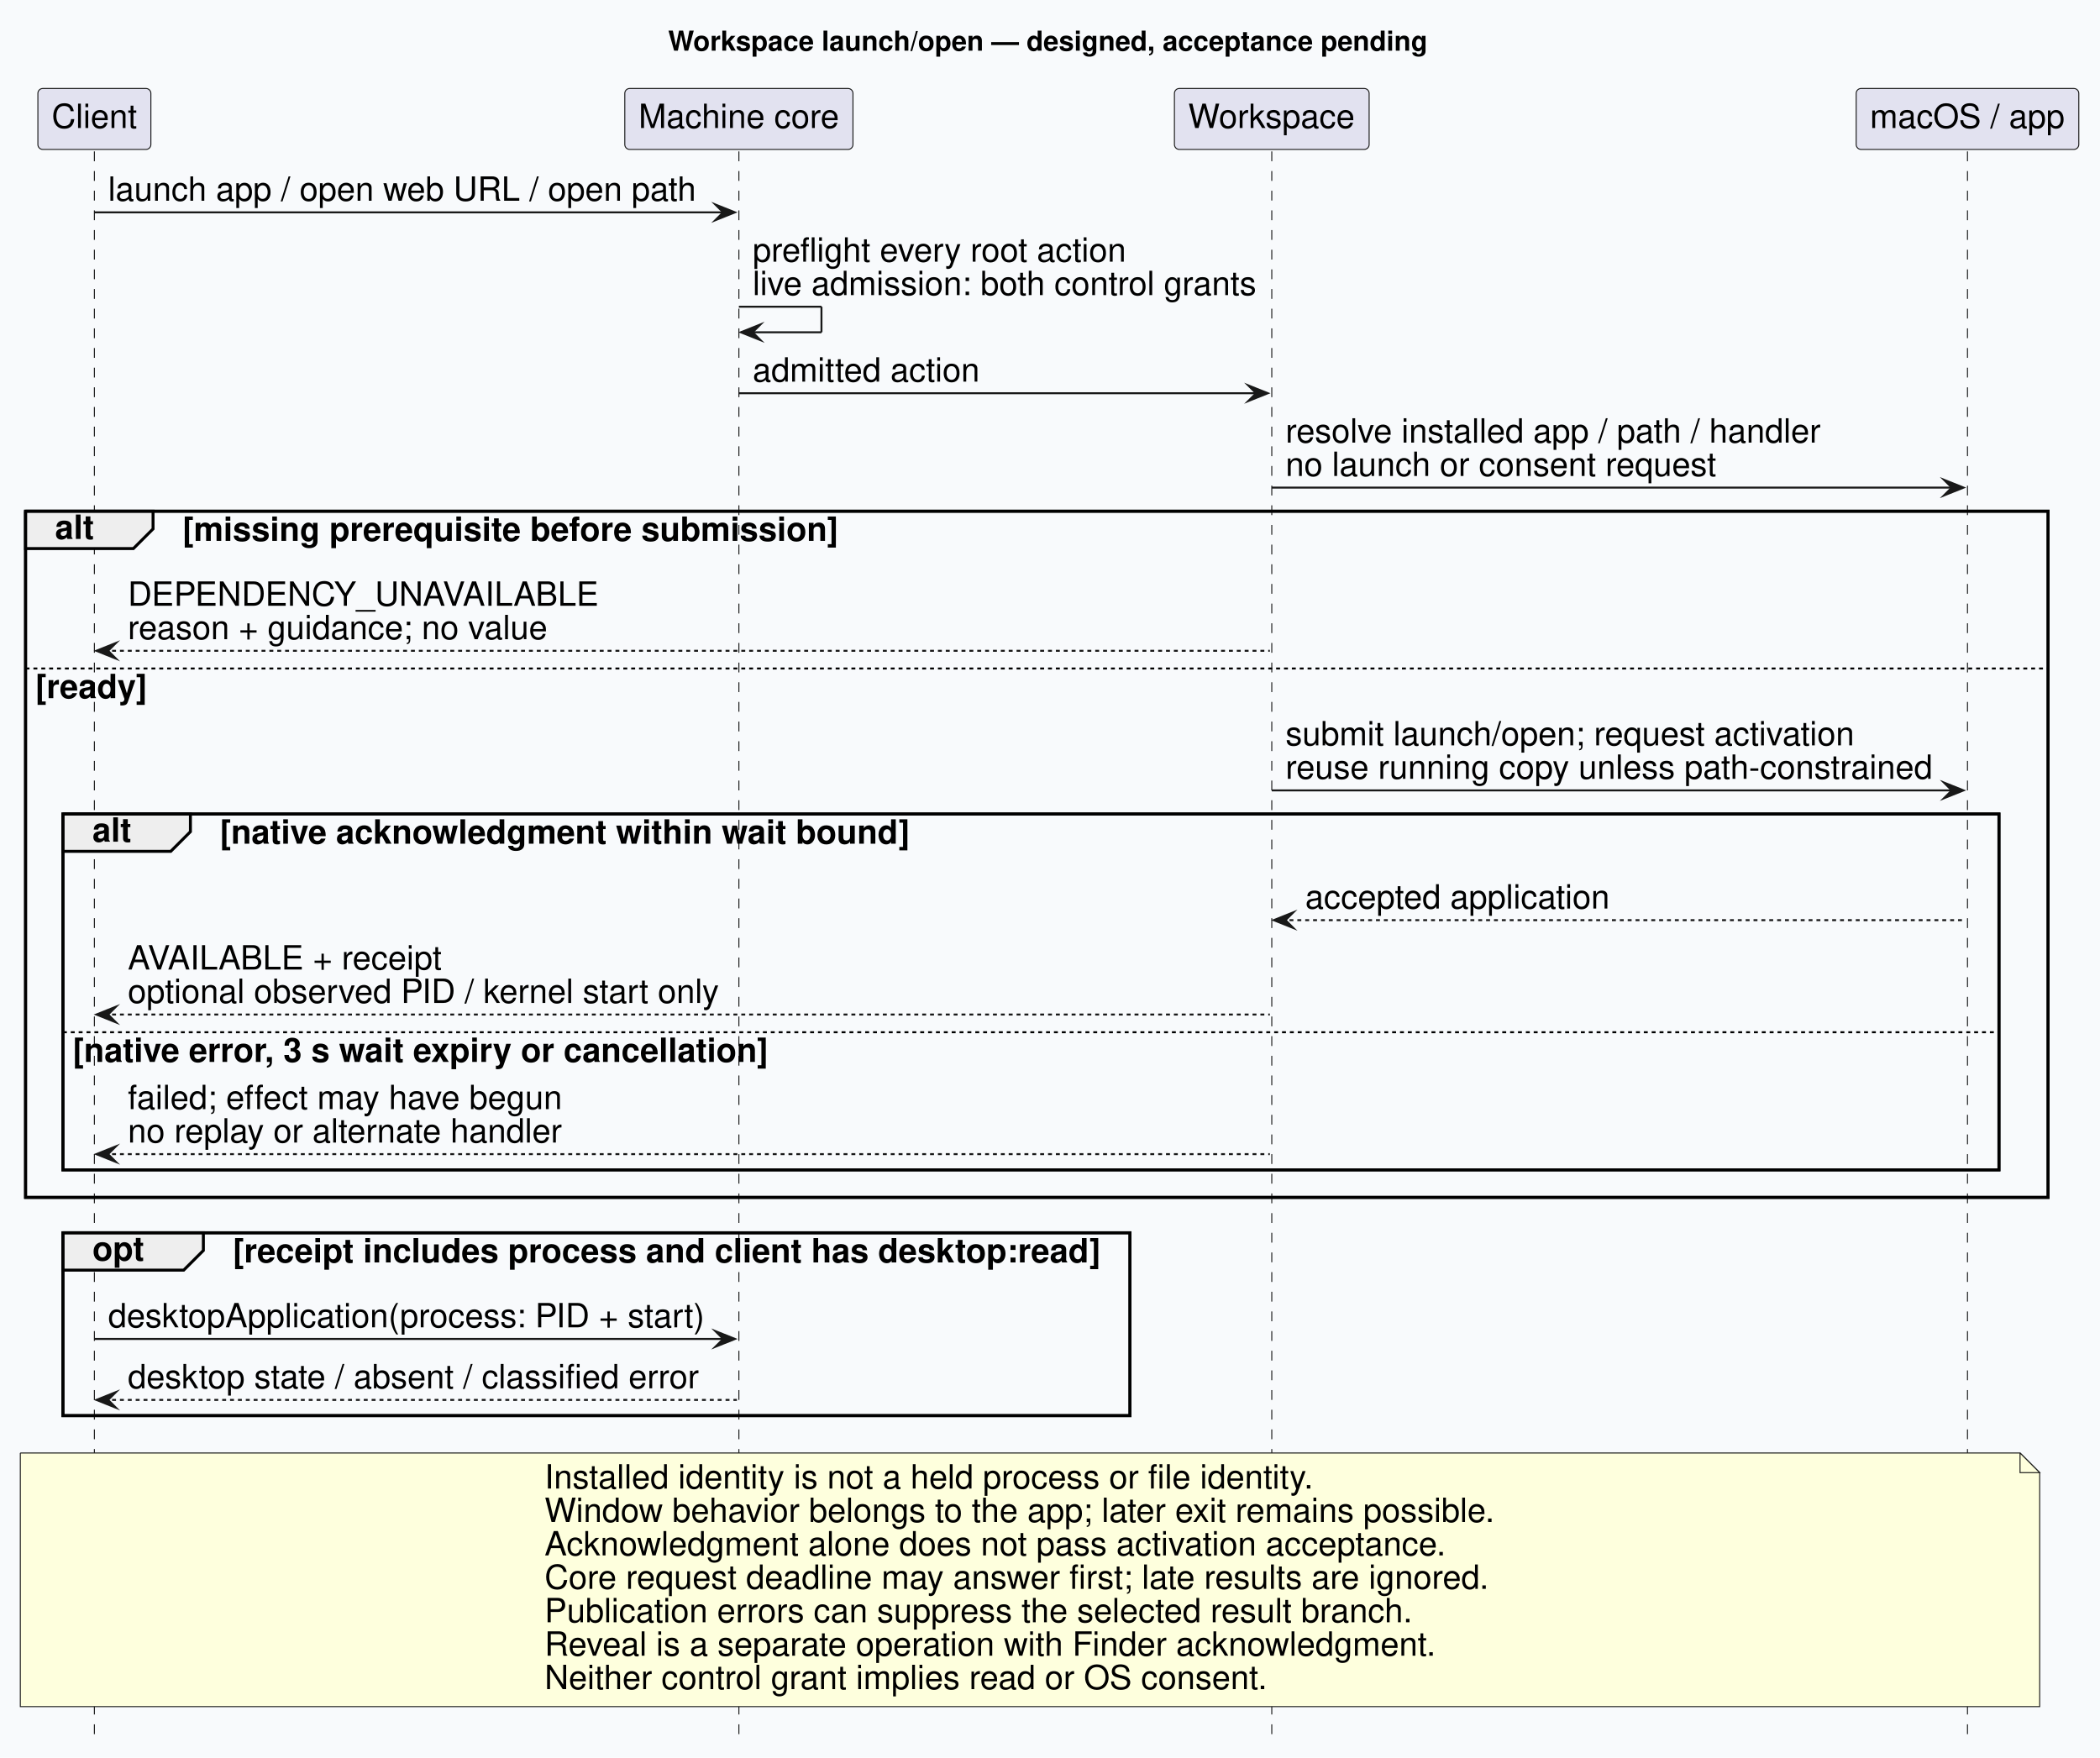
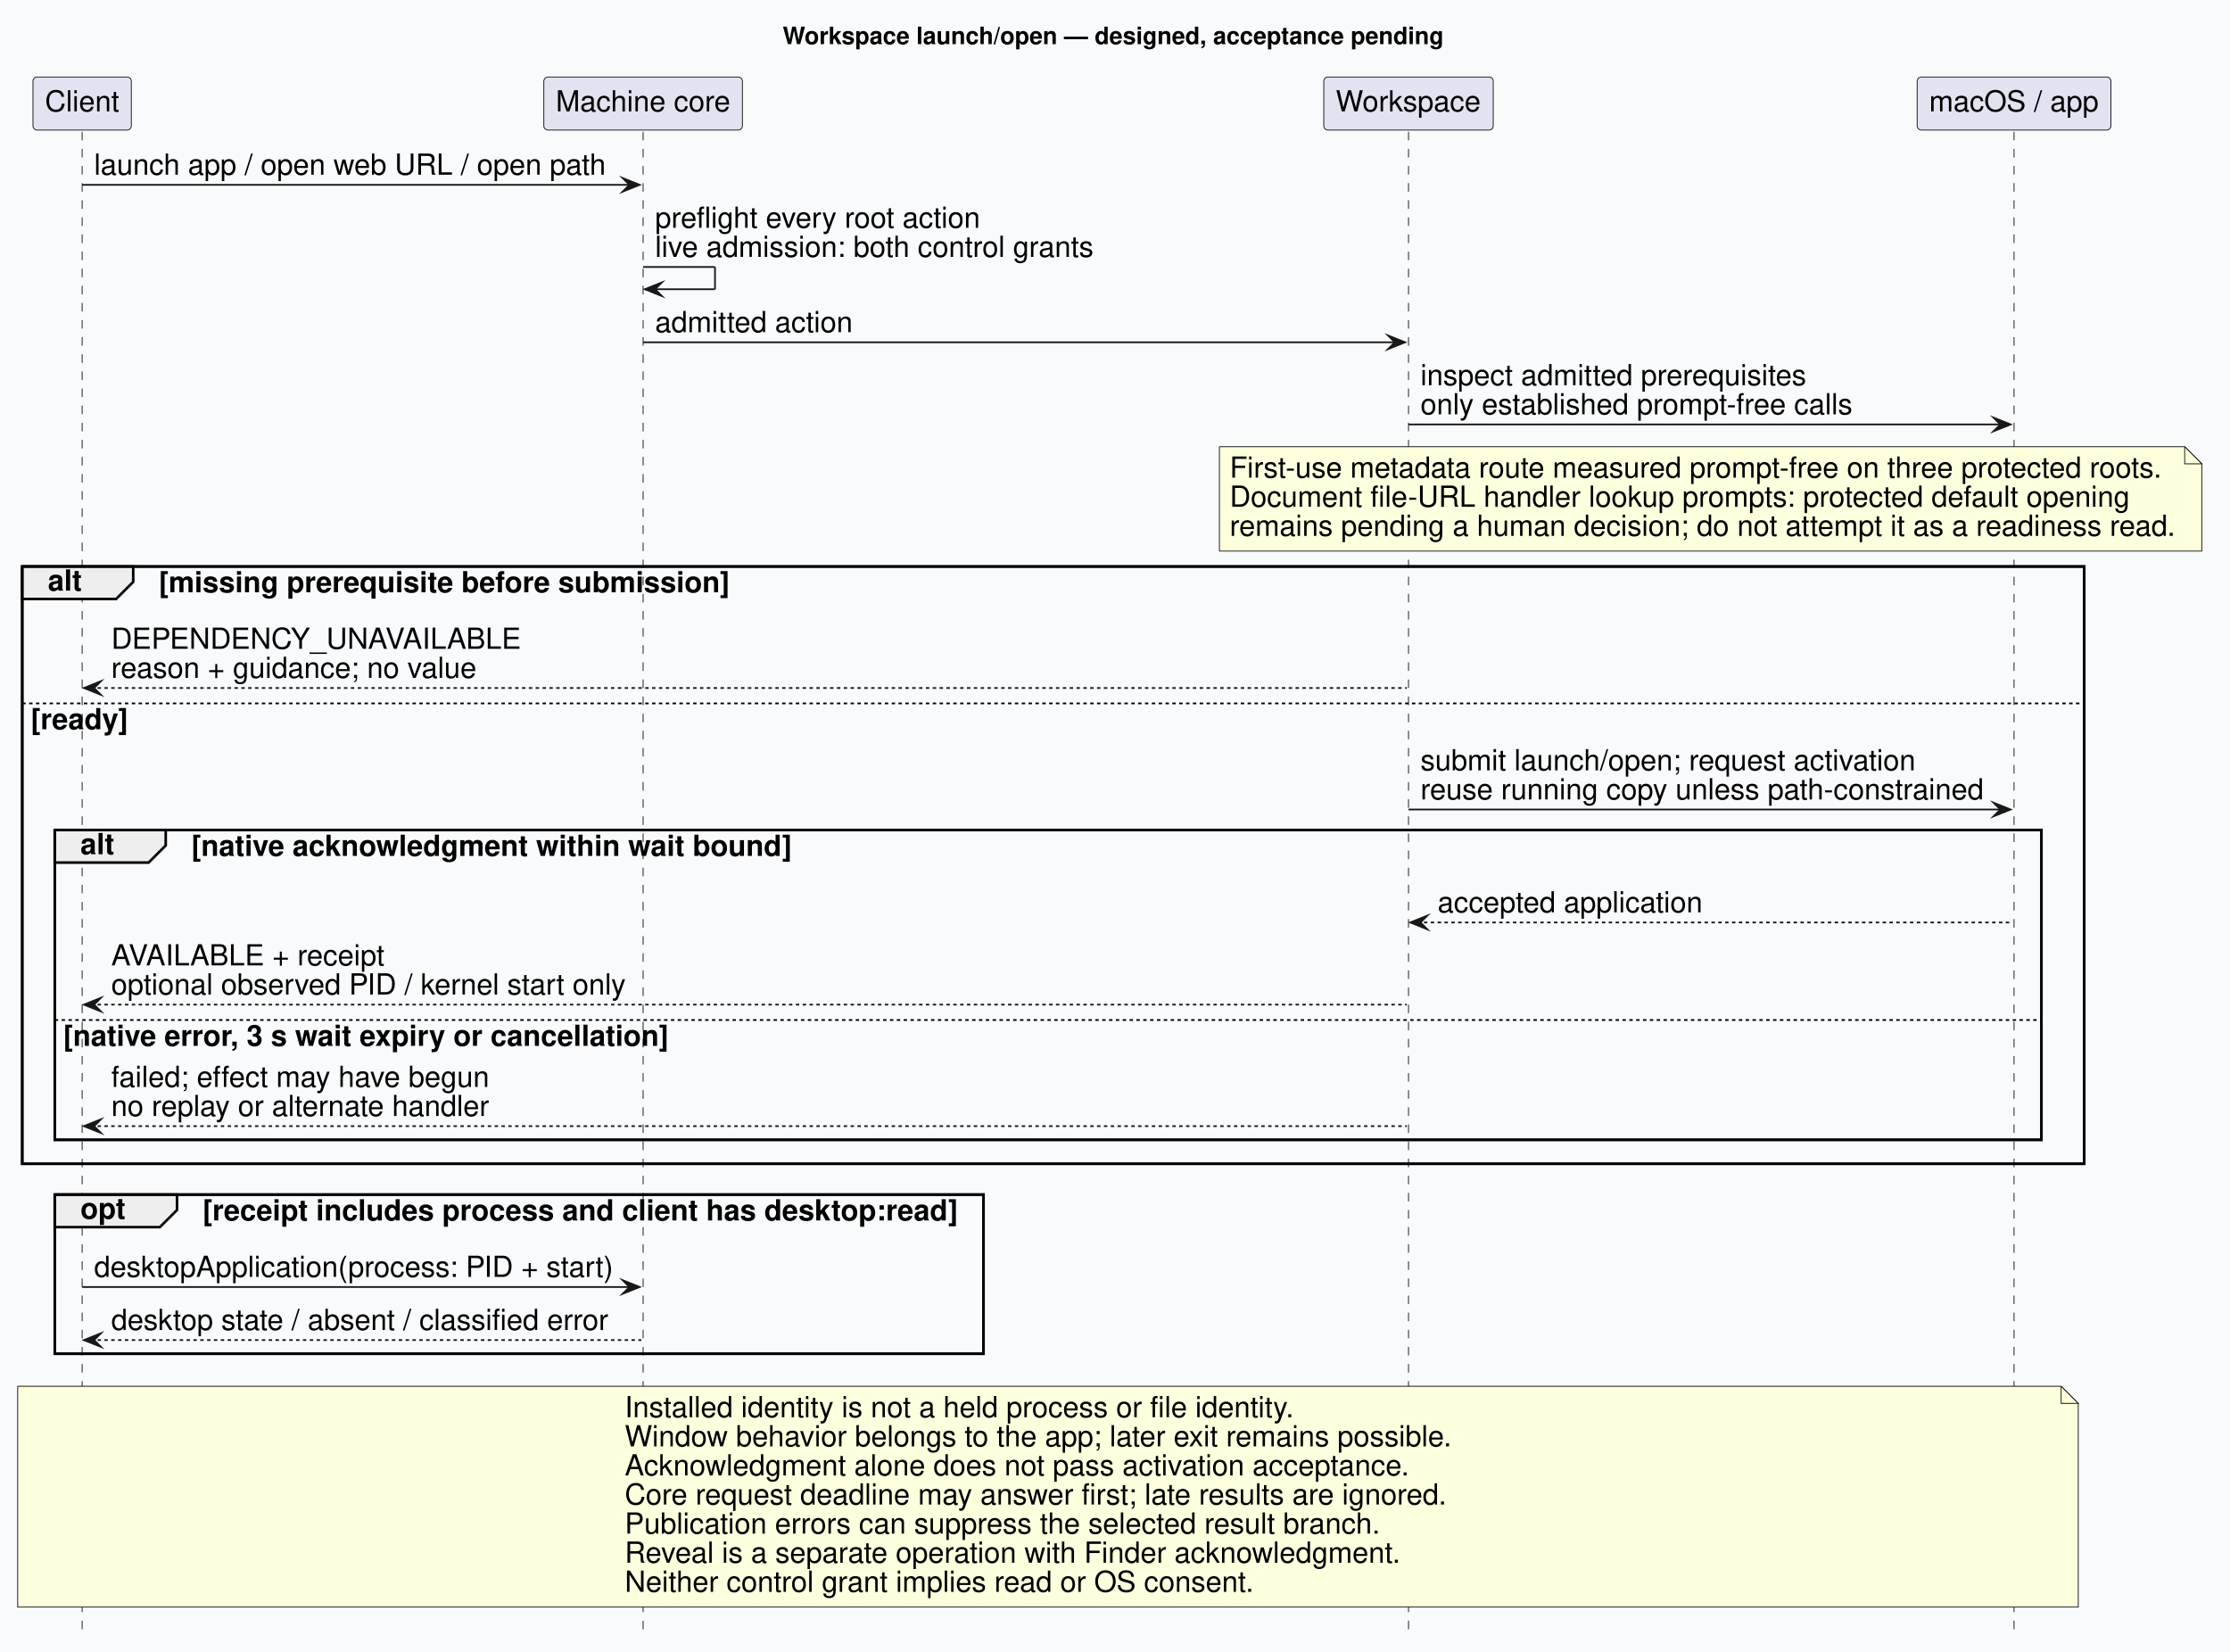
- <svg xmlns="http://www.w3.org/2000/svg" version="1.1" data-diagram-type="SEQUENCE" style="width:1068px;height:894px;background:#F8FAFC;" width="1068px" height="894px" viewBox="0 0 1068 894" zoomAndPan="magnify" preserveAspectRatio="none" contentStyleType="text/css">
+ <svg xmlns="http://www.w3.org/2000/svg" version="1.1" data-diagram-type="SEQUENCE" style="width:1303px;height:965px;background:#F8FAFC;" width="1303px" height="965px" viewBox="0 0 1303 965" zoomAndPan="magnify" preserveAspectRatio="none" contentStyleType="text/css">
  <defs />
  <g font-family="sans-serif" lengthAdjust="spacing">
-     <rect x="0" y="0" width="1068" height="894" fill="#F8FAFC" style="stroke:none;" />
+     <rect x="0" y="0" width="1303" height="965" fill="#F8FAFC" style="stroke:none;" />
    <g class="title" data-source-line="6">
-       <text x="339.786" y="25.78" fill="#000" font-size="14" textLength="386.641" font-weight="700" font-family="Helvetica">Workspace launch/open — designed, acceptance pending</text>
+       <text x="457.328" y="25.78" fill="#000" font-size="14" textLength="386.641" font-weight="700" font-family="Helvetica">Workspace launch/open — designed, acceptance pending</text>
    </g>
-     <rect x="13" y="260" width="1028.607" height="349" fill="none" style="stroke:#000;stroke-width:1.5;" />
-     <rect x="32" y="414" width="984.607" height="181" fill="none" style="stroke:#000;stroke-width:1.5;" />
-     <rect x="32" y="627" width="542.67" height="93" fill="none" style="stroke:#000;stroke-width:1.5;" />
+     <rect x="13" y="331" width="1204.815" height="349" fill="none" style="stroke:#000;stroke-width:1.5;" />
+     <rect x="32" y="485" width="1160.815" height="181" fill="none" style="stroke:#000;stroke-width:1.5;" />
+     <rect x="32" y="698" width="542.67" height="93" fill="none" style="stroke:#000;stroke-width:1.5;" />
    <g>
-       <rect x="44.5" y="77" width="8" height="806" fill="#000" fill-opacity="0" />
-       <line x1="48" y1="77" x2="48" y2="883" style="stroke:#181818;stroke-width:0.5;stroke-dasharray:5,5;" />
+       <rect x="44.5" y="77" width="8" height="877" fill="#000" fill-opacity="0" />
+       <line x1="48" y1="77" x2="48" y2="954" style="stroke:#181818;stroke-width:0.5;stroke-dasharray:5,5;" />
    </g>
    <g>
-       <rect x="372.275" y="77" width="8" height="806" fill="#000" fill-opacity="0" />
-       <line x1="375.775" y1="77" x2="375.775" y2="883" style="stroke:#181818;stroke-width:0.5;stroke-dasharray:5,5;" />
+       <rect x="372.275" y="77" width="8" height="877" fill="#000" fill-opacity="0" />
+       <line x1="375.775" y1="77" x2="375.775" y2="954" style="stroke:#181818;stroke-width:0.5;stroke-dasharray:5,5;" />
    </g>
    <g>
-       <rect x="643.292" y="77" width="8" height="806" fill="#000" fill-opacity="0" />
-       <line x1="646.792" y1="77" x2="646.792" y2="883" style="stroke:#181818;stroke-width:0.5;stroke-dasharray:5,5;" />
+       <rect x="819.5" y="77" width="8" height="877" fill="#000" fill-opacity="0" />
+       <line x1="823" y1="77" x2="823" y2="954" style="stroke:#181818;stroke-width:0.5;stroke-dasharray:5,5;" />
    </g>
    <g>
-       <rect x="997.107" y="77" width="8" height="806" fill="#000" fill-opacity="0" />
-       <line x1="1000.607" y1="77" x2="1000.607" y2="883" style="stroke:#181818;stroke-width:0.5;stroke-dasharray:5,5;" />
+       <rect x="1173.315" y="77" width="8" height="877" fill="#000" fill-opacity="0" />
+       <line x1="1176.815" y1="77" x2="1176.815" y2="954" style="stroke:#181818;stroke-width:0.5;stroke-dasharray:5,5;" />
    </g>
    <rect x="19.269" y="45" width="57.463" height="31" fill="#E2E2F0" style="stroke:#181818;stroke-width:0.5;" rx="2.5" ry="2.5" />
    <text x="26.269" y="65.09" fill="#000" font-size="17" textLength="43.463" font-family="Helvetica">Client</text>
    <rect x="317.75" y="45" width="116.05" height="31" fill="#E2E2F0" style="stroke:#181818;stroke-width:0.5;" rx="2.5" ry="2.5" />
    <text x="324.75" y="65.09" fill="#000" font-size="17" textLength="102.05" font-family="Helvetica">Machine core</text>
-     <rect x="597.28" y="45" width="99.025" height="31" fill="#E2E2F0" style="stroke:#181818;stroke-width:0.5;" rx="2.5" ry="2.5" />
-     <text x="604.28" y="65.09" fill="#000" font-size="17" textLength="85.025" font-family="Helvetica">Workspace</text>
-     <rect x="944.002" y="45" width="113.211" height="31" fill="#E2E2F0" style="stroke:#181818;stroke-width:0.5;" rx="2.5" ry="2.5" />
-     <text x="951.002" y="65.09" fill="#000" font-size="17" textLength="99.211" font-family="Helvetica">macOS / app</text>
+     <rect x="773.488" y="45" width="99.025" height="31" fill="#E2E2F0" style="stroke:#181818;stroke-width:0.5;" rx="2.5" ry="2.5" />
+     <text x="780.488" y="65.09" fill="#000" font-size="17" textLength="85.025" font-family="Helvetica">Workspace</text>
+     <rect x="1120.21" y="45" width="113.211" height="31" fill="#E2E2F0" style="stroke:#181818;stroke-width:0.5;" rx="2.5" ry="2.5" />
+     <text x="1127.21" y="65.09" fill="#000" font-size="17" textLength="99.211" font-family="Helvetica">macOS / app</text>
    <polygon points="363.775,104,373.775,108,363.775,112,367.775,108" fill="#181818" style="stroke:#181818;stroke-width:1;stroke-linejoin:miter;stroke-miterlimit:10;" />
    <line x1="48" y1="108" x2="369.775" y2="108" style="stroke:#181818;stroke-width:1;" />
    <text x="55" y="102.09" fill="#000" font-size="17" textLength="299.608" font-family="Helvetica">launch app / open web URL / open path</text>
    <line x1="375.775" y1="156" x2="417.775" y2="156" style="stroke:#181818;stroke-width:1;" />
    <line x1="417.775" y1="156" x2="417.775" y2="169" style="stroke:#181818;stroke-width:1;" />
    <line x1="376.775" y1="169" x2="417.775" y2="169" style="stroke:#181818;stroke-width:1;" />
    <polygon points="386.775,165,376.775,169,386.775,173,382.775,169" fill="#181818" style="stroke:#181818;stroke-width:1;stroke-linejoin:miter;stroke-miterlimit:10;" />
    <text x="382.775" y="133.09" fill="#000" font-size="17" textLength="190.876" font-family="Helvetica">preflight every root action</text>
    <text x="382.775" y="150.09" fill="#000" font-size="17" textLength="257.017" font-family="Helvetica">live admission: both control grants</text>
-     <polygon points="634.792,196,644.792,200,634.792,204,638.792,200" fill="#181818" style="stroke:#181818;stroke-width:1;stroke-linejoin:miter;stroke-miterlimit:10;" />
-     <line x1="375.775" y1="200" x2="640.792" y2="200" style="stroke:#181818;stroke-width:1;" />
+     <polygon points="811,196,821,200,811,204,815,200" fill="#181818" style="stroke:#181818;stroke-width:1;stroke-linejoin:miter;stroke-miterlimit:10;" />
+     <line x1="375.775" y1="200" x2="817" y2="200" style="stroke:#181818;stroke-width:1;" />
    <text x="382.775" y="194.09" fill="#000" font-size="17" textLength="115.29" font-family="Helvetica">admitted action</text>
-     <polygon points="988.607,244,998.607,248,988.607,252,992.607,248" fill="#181818" style="stroke:#181818;stroke-width:1;stroke-linejoin:miter;stroke-miterlimit:10;" />
-     <line x1="646.792" y1="248" x2="994.607" y2="248" style="stroke:#181818;stroke-width:1;" />
-     <text x="653.792" y="225.09" fill="#000" font-size="17" textLength="273.121" font-family="Helvetica">resolve installed app / path / handler</text>
-     <text x="653.792" y="242.09" fill="#000" font-size="17" textLength="219.257" font-family="Helvetica">no launch or consent request</text>
-     <path d="M13,260 L77.839,260 L77.839,269 L67.839,279 L13,279 L13,260" style="stroke:#000;stroke-width:1.5;" fill="#EEE" />
-     <rect x="13" y="260" width="1028.607" height="349" fill="none" style="stroke:#000;stroke-width:1.5;" />
-     <text x="28" y="274.09" fill="#000" font-size="17" textLength="19.839" font-weight="700" font-family="Helvetica">alt</text>
-     <text x="92.839" y="275.09" fill="#000" font-size="17" textLength="333.459" font-weight="700" font-family="Helvetica">[missing prerequisite before submission]</text>
-     <polygon points="59,327,49,331,59,335,55,331" fill="#181818" style="stroke:#181818;stroke-width:1;stroke-linejoin:miter;stroke-miterlimit:10;" />
-     <line x1="53" y1="331" x2="645.792" y2="331" style="stroke:#181818;stroke-width:1;stroke-dasharray:2,2;" />
-     <text x="65" y="308.09" fill="#000" font-size="17" textLength="243.752" font-family="Helvetica">DEPENDENCY_UNAVAILABLE</text>
-     <text x="65" y="325.09" fill="#000" font-size="17" textLength="214.077" font-family="Helvetica">reason + guidance; no value</text>
-     <line x1="13" y1="340" x2="1041.607" y2="340" style="stroke:#000;stroke-width:1;stroke-dasharray:2,2;" />
-     <text x="18" y="355.09" fill="#000" font-size="17" textLength="56.686" font-weight="700" font-family="Helvetica">[ready]</text>
-     <polygon points="988.607,398,998.607,402,988.607,406,992.607,402" fill="#181818" style="stroke:#181818;stroke-width:1;stroke-linejoin:miter;stroke-miterlimit:10;" />
-     <line x1="646.792" y1="402" x2="994.607" y2="402" style="stroke:#181818;stroke-width:1;" />
-     <text x="653.792" y="379.09" fill="#000" font-size="17" textLength="290.121" font-family="Helvetica">submit launch/open; request activation</text>
-     <text x="653.792" y="396.09" fill="#000" font-size="17" textLength="329.815" font-family="Helvetica">reuse running copy unless path-constrained</text>
-     <path d="M32,414 L96.839,414 L96.839,423 L86.839,433 L32,433 L32,414" style="stroke:#000;stroke-width:1.5;" fill="#EEE" />
-     <rect x="32" y="414" width="984.607" height="181" fill="none" style="stroke:#000;stroke-width:1.5;" />
-     <text x="47" y="428.09" fill="#000" font-size="17" textLength="19.839" font-weight="700" font-family="Helvetica">alt</text>
-     <text x="111.839" y="429.09" fill="#000" font-size="17" textLength="351.347" font-weight="700" font-family="Helvetica">[native acknowledgment within wait bound]</text>
-     <polygon points="657.792,464,647.792,468,657.792,472,653.792,468" fill="#181818" style="stroke:#181818;stroke-width:1;stroke-linejoin:miter;stroke-miterlimit:10;" />
-     <line x1="651.792" y1="468" x2="999.607" y2="468" style="stroke:#181818;stroke-width:1;stroke-dasharray:2,2;" />
-     <text x="663.792" y="462.09" fill="#000" font-size="17" textLength="155" font-family="Helvetica">accepted application</text>
-     <polygon points="59,512,49,516,59,520,55,516" fill="#181818" style="stroke:#181818;stroke-width:1;stroke-linejoin:miter;stroke-miterlimit:10;" />
-     <line x1="53" y1="516" x2="645.792" y2="516" style="stroke:#181818;stroke-width:1;stroke-dasharray:2,2;" />
-     <text x="65" y="493.09" fill="#000" font-size="17" textLength="162.064" font-family="Helvetica">AVAILABLE + receipt</text>
-     <text x="65" y="510.09" fill="#000" font-size="17" textLength="301.435" font-family="Helvetica">optional observed PID / kernel start only</text>
-     <line x1="32" y1="525" x2="1016.607" y2="525" style="stroke:#000;stroke-width:1;stroke-dasharray:2,2;" />
-     <text x="37" y="540.09" fill="#000" font-size="17" textLength="355.24" font-weight="700" font-family="Helvetica">[native error, 3 s wait expiry or cancellation]</text>
+     <polygon points="1164.815,244,1174.815,248,1164.815,252,1168.815,248" fill="#181818" style="stroke:#181818;stroke-width:1;stroke-linejoin:miter;stroke-miterlimit:10;" />
+     <line x1="823" y1="248" x2="1170.815" y2="248" style="stroke:#181818;stroke-width:1;" />
+     <text x="830" y="225.09" fill="#000" font-size="17" textLength="225.839" font-family="Helvetica">inspect admitted prerequisites</text>
+     <text x="830" y="242.09" fill="#000" font-size="17" textLength="253.232" font-family="Helvetica">only established prompt-free calls</text>
+     <path d="M712.518,261 L712.518,322 L1286.518,322 L1286.518,271 L1276.518,261 L712.518,261" style="stroke:#181818;stroke-width:0.5;" fill="#FEFFDD" />
+     <path d="M1276.518,261 L1276.518,271 L1286.518,271 L1276.518,261" style="stroke:#181818;stroke-width:0.5;" fill="#FEFFDD" />
+     <text x="718.518" y="279.09" fill="#000" font-size="17" textLength="548.042" font-family="Helvetica">First-use metadata route measured prompt-free on three protected roots.</text>
+     <text x="718.518" y="296.09" fill="#000" font-size="17" textLength="527.307" font-family="Helvetica">Document file-URL handler lookup prompts: protected default opening</text>
+     <text x="718.518" y="313.09" fill="#000" font-size="17" textLength="553.778" font-family="Helvetica">remains pending a human decision; do not attempt it as a readiness read.</text>
+     <path d="M13,331 L77.839,331 L77.839,340 L67.839,350 L13,350 L13,331" style="stroke:#000;stroke-width:1.5;" fill="#EEE" />
+     <rect x="13" y="331" width="1204.815" height="349" fill="none" style="stroke:#000;stroke-width:1.5;" />
+     <text x="28" y="345.09" fill="#000" font-size="17" textLength="19.839" font-weight="700" font-family="Helvetica">alt</text>
+     <text x="92.839" y="346.09" fill="#000" font-size="17" textLength="333.459" font-weight="700" font-family="Helvetica">[missing prerequisite before submission]</text>
+     <polygon points="59,398,49,402,59,406,55,402" fill="#181818" style="stroke:#181818;stroke-width:1;stroke-linejoin:miter;stroke-miterlimit:10;" />
+     <line x1="53" y1="402" x2="822" y2="402" style="stroke:#181818;stroke-width:1;stroke-dasharray:2,2;" />
+     <text x="65" y="379.09" fill="#000" font-size="17" textLength="243.752" font-family="Helvetica">DEPENDENCY_UNAVAILABLE</text>
+     <text x="65" y="396.09" fill="#000" font-size="17" textLength="214.077" font-family="Helvetica">reason + guidance; no value</text>
+     <line x1="13" y1="411" x2="1217.815" y2="411" style="stroke:#000;stroke-width:1;stroke-dasharray:2,2;" />
+     <text x="18" y="426.09" fill="#000" font-size="17" textLength="56.686" font-weight="700" font-family="Helvetica">[ready]</text>
+     <polygon points="1164.815,469,1174.815,473,1164.815,477,1168.815,473" fill="#181818" style="stroke:#181818;stroke-width:1;stroke-linejoin:miter;stroke-miterlimit:10;" />
+     <line x1="823" y1="473" x2="1170.815" y2="473" style="stroke:#181818;stroke-width:1;" />
+     <text x="830" y="450.09" fill="#000" font-size="17" textLength="290.121" font-family="Helvetica">submit launch/open; request activation</text>
+     <text x="830" y="467.09" fill="#000" font-size="17" textLength="329.815" font-family="Helvetica">reuse running copy unless path-constrained</text>
+     <path d="M32,485 L96.839,485 L96.839,494 L86.839,504 L32,504 L32,485" style="stroke:#000;stroke-width:1.5;" fill="#EEE" />
+     <rect x="32" y="485" width="1160.815" height="181" fill="none" style="stroke:#000;stroke-width:1.5;" />
+     <text x="47" y="499.09" fill="#000" font-size="17" textLength="19.839" font-weight="700" font-family="Helvetica">alt</text>
+     <text x="111.839" y="500.09" fill="#000" font-size="17" textLength="351.347" font-weight="700" font-family="Helvetica">[native acknowledgment within wait bound]</text>
+     <polygon points="834,535,824,539,834,543,830,539" fill="#181818" style="stroke:#181818;stroke-width:1;stroke-linejoin:miter;stroke-miterlimit:10;" />
+     <line x1="828" y1="539" x2="1175.815" y2="539" style="stroke:#181818;stroke-width:1;stroke-dasharray:2,2;" />
+     <text x="840" y="533.09" fill="#000" font-size="17" textLength="155" font-family="Helvetica">accepted application</text>
    <polygon points="59,583,49,587,59,591,55,587" fill="#181818" style="stroke:#181818;stroke-width:1;stroke-linejoin:miter;stroke-miterlimit:10;" />
-     <line x1="53" y1="587" x2="645.792" y2="587" style="stroke:#181818;stroke-width:1;stroke-dasharray:2,2;" />
-     <text x="65" y="564.09" fill="#000" font-size="17" textLength="222.087" font-family="Helvetica">failed; effect may have begun</text>
-     <text x="65" y="581.09" fill="#000" font-size="17" textLength="222.087" font-family="Helvetica">no replay or alternate handler</text>
-     <path d="M32,627 L103.43,627 L103.43,636 L93.43,646 L32,646 L32,627" style="stroke:#000;stroke-width:1.5;" fill="#EEE" />
-     <rect x="32" y="627" width="542.67" height="93" fill="none" style="stroke:#000;stroke-width:1.5;" />
-     <text x="47" y="641.09" fill="#000" font-size="17" textLength="26.43" font-weight="700" font-family="Helvetica">opt</text>
-     <text x="118.43" y="642.09" fill="#000" font-size="17" textLength="440.24" font-weight="700" font-family="Helvetica">[receipt includes process and client has desktop:read]</text>
-     <polygon points="363.775,677,373.775,681,363.775,685,367.775,681" fill="#181818" style="stroke:#181818;stroke-width:1;stroke-linejoin:miter;stroke-miterlimit:10;" />
-     <line x1="48" y1="681" x2="369.775" y2="681" style="stroke:#181818;stroke-width:1;" />
-     <text x="55" y="675.09" fill="#000" font-size="17" textLength="303.775" font-family="Helvetica">desktopApplication(process: PID + start)</text>
-     <polygon points="59,708,49,712,59,716,55,712" fill="#181818" style="stroke:#181818;stroke-width:1;stroke-linejoin:miter;stroke-miterlimit:10;" />
-     <line x1="53" y1="712" x2="374.775" y2="712" style="stroke:#181818;stroke-width:1;stroke-dasharray:2,2;" />
-     <text x="65" y="706.09" fill="#000" font-size="17" textLength="291.034" font-family="Helvetica">desktop state / absent / classified error</text>
-     <path d="M10.332,739 L10.332,868 L1037.332,868 L1037.332,749 L1027.332,739 L10.332,739" style="stroke:#181818;stroke-width:0.5;" fill="#FEFFDD" />
-     <path d="M1027.332,739 L1027.332,749 L1037.332,749 L1027.332,739" style="stroke:#181818;stroke-width:0.5;" fill="#FEFFDD" />
-     <text x="276.948" y="757.09" fill="#000" font-size="17" textLength="392.154" font-family="Helvetica">Installed identity is not a held process or file identity.</text>
-     <text x="276.948" y="774.09" fill="#000" font-size="17" textLength="485.712" font-family="Helvetica">Window behavior belongs to the app; later exit remains possible.</text>
-     <text x="276.948" y="791.09" fill="#000" font-size="17" textLength="459.291" font-family="Helvetica">Acknowledgment alone does not pass activation acceptance.</text>
-     <text x="276.948" y="808.09" fill="#000" font-size="17" textLength="482.848" font-family="Helvetica">Core request deadline may answer first; late results are ignored.</text>
-     <text x="276.948" y="825.09" fill="#000" font-size="17" textLength="442.232" font-family="Helvetica">Publication errors can suppress the selected result branch.</text>
-     <text x="276.948" y="842.09" fill="#000" font-size="17" textLength="455.472" font-family="Helvetica">Reveal is a separate operation with Finder acknowledgment.</text>
-     <text x="276.948" y="859.09" fill="#000" font-size="17" textLength="368.505" font-family="Helvetica">Neither control grant implies read or OS consent.</text>
+     <line x1="53" y1="587" x2="822" y2="587" style="stroke:#181818;stroke-width:1;stroke-dasharray:2,2;" />
+     <text x="65" y="564.09" fill="#000" font-size="17" textLength="162.064" font-family="Helvetica">AVAILABLE + receipt</text>
+     <text x="65" y="581.09" fill="#000" font-size="17" textLength="301.435" font-family="Helvetica">optional observed PID / kernel start only</text>
+     <line x1="32" y1="596" x2="1192.815" y2="596" style="stroke:#000;stroke-width:1;stroke-dasharray:2,2;" />
+     <text x="37" y="611.09" fill="#000" font-size="17" textLength="355.24" font-weight="700" font-family="Helvetica">[native error, 3 s wait expiry or cancellation]</text>
+     <polygon points="59,654,49,658,59,662,55,658" fill="#181818" style="stroke:#181818;stroke-width:1;stroke-linejoin:miter;stroke-miterlimit:10;" />
+     <line x1="53" y1="658" x2="822" y2="658" style="stroke:#181818;stroke-width:1;stroke-dasharray:2,2;" />
+     <text x="65" y="635.09" fill="#000" font-size="17" textLength="222.087" font-family="Helvetica">failed; effect may have begun</text>
+     <text x="65" y="652.09" fill="#000" font-size="17" textLength="222.087" font-family="Helvetica">no replay or alternate handler</text>
+     <path d="M32,698 L103.43,698 L103.43,707 L93.43,717 L32,717 L32,698" style="stroke:#000;stroke-width:1.5;" fill="#EEE" />
+     <rect x="32" y="698" width="542.67" height="93" fill="none" style="stroke:#000;stroke-width:1.5;" />
+     <text x="47" y="712.09" fill="#000" font-size="17" textLength="26.43" font-weight="700" font-family="Helvetica">opt</text>
+     <text x="118.43" y="713.09" fill="#000" font-size="17" textLength="440.24" font-weight="700" font-family="Helvetica">[receipt includes process and client has desktop:read]</text>
+     <polygon points="363.775,748,373.775,752,363.775,756,367.775,752" fill="#181818" style="stroke:#181818;stroke-width:1;stroke-linejoin:miter;stroke-miterlimit:10;" />
+     <line x1="48" y1="752" x2="369.775" y2="752" style="stroke:#181818;stroke-width:1;" />
+     <text x="55" y="746.09" fill="#000" font-size="17" textLength="303.775" font-family="Helvetica">desktopApplication(process: PID + start)</text>
+     <polygon points="59,779,49,783,59,787,55,783" fill="#181818" style="stroke:#181818;stroke-width:1;stroke-linejoin:miter;stroke-miterlimit:10;" />
+     <line x1="53" y1="783" x2="374.775" y2="783" style="stroke:#181818;stroke-width:1;stroke-dasharray:2,2;" />
+     <text x="65" y="777.09" fill="#000" font-size="17" textLength="291.034" font-family="Helvetica">desktop state / absent / classified error</text>
+     <path d="M10.332,810 L10.332,939 L1214.332,939 L1214.332,820 L1204.332,810 L10.332,810" style="stroke:#181818;stroke-width:0.5;" fill="#FEFFDD" />
+     <path d="M1204.332,810 L1204.332,820 L1214.332,820 L1204.332,810" style="stroke:#181818;stroke-width:0.5;" fill="#FEFFDD" />
+     <text x="365.052" y="828.09" fill="#000" font-size="17" textLength="392.154" font-family="Helvetica">Installed identity is not a held process or file identity.</text>
+     <text x="365.052" y="845.09" fill="#000" font-size="17" textLength="485.712" font-family="Helvetica">Window behavior belongs to the app; later exit remains possible.</text>
+     <text x="365.052" y="862.09" fill="#000" font-size="17" textLength="459.291" font-family="Helvetica">Acknowledgment alone does not pass activation acceptance.</text>
+     <text x="365.052" y="879.09" fill="#000" font-size="17" textLength="482.848" font-family="Helvetica">Core request deadline may answer first; late results are ignored.</text>
+     <text x="365.052" y="896.09" fill="#000" font-size="17" textLength="442.232" font-family="Helvetica">Publication errors can suppress the selected result branch.</text>
+     <text x="365.052" y="913.09" fill="#000" font-size="17" textLength="455.472" font-family="Helvetica">Reveal is a separate operation with Finder acknowledgment.</text>
+     <text x="365.052" y="930.09" fill="#000" font-size="17" textLength="368.505" font-family="Helvetica">Neither control grant implies read or OS consent.</text>
  </g>
</svg>
